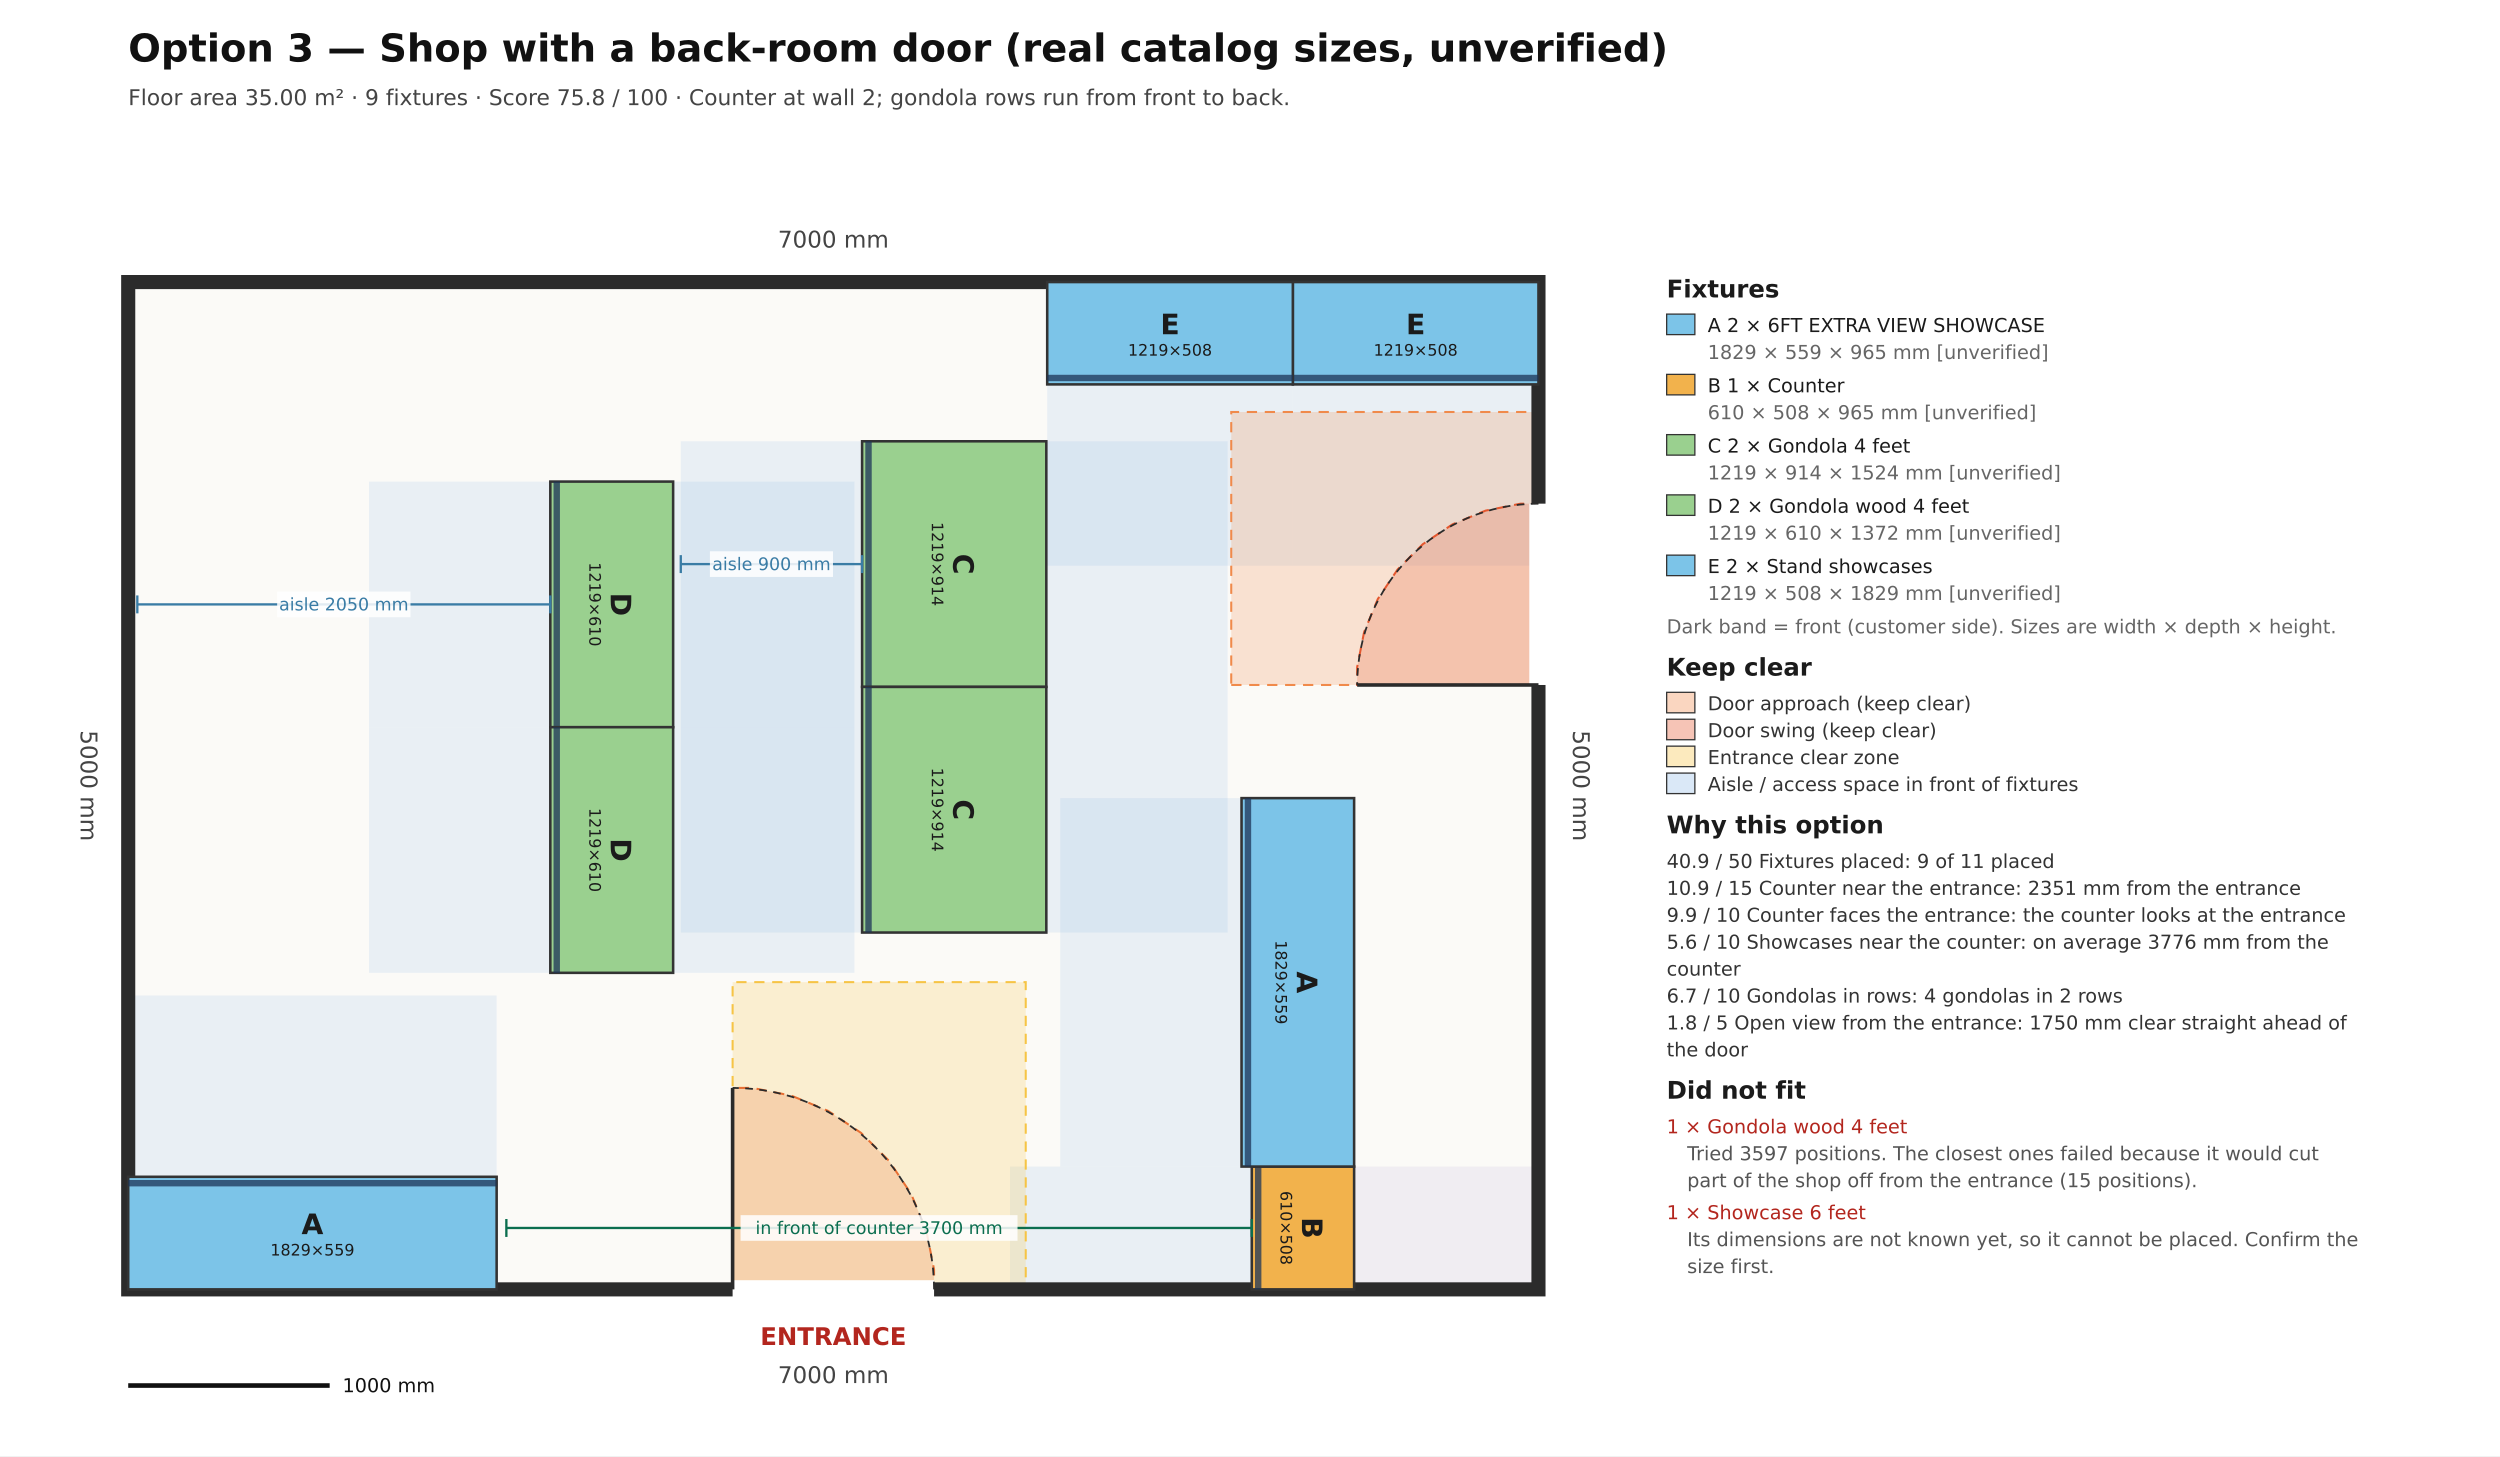
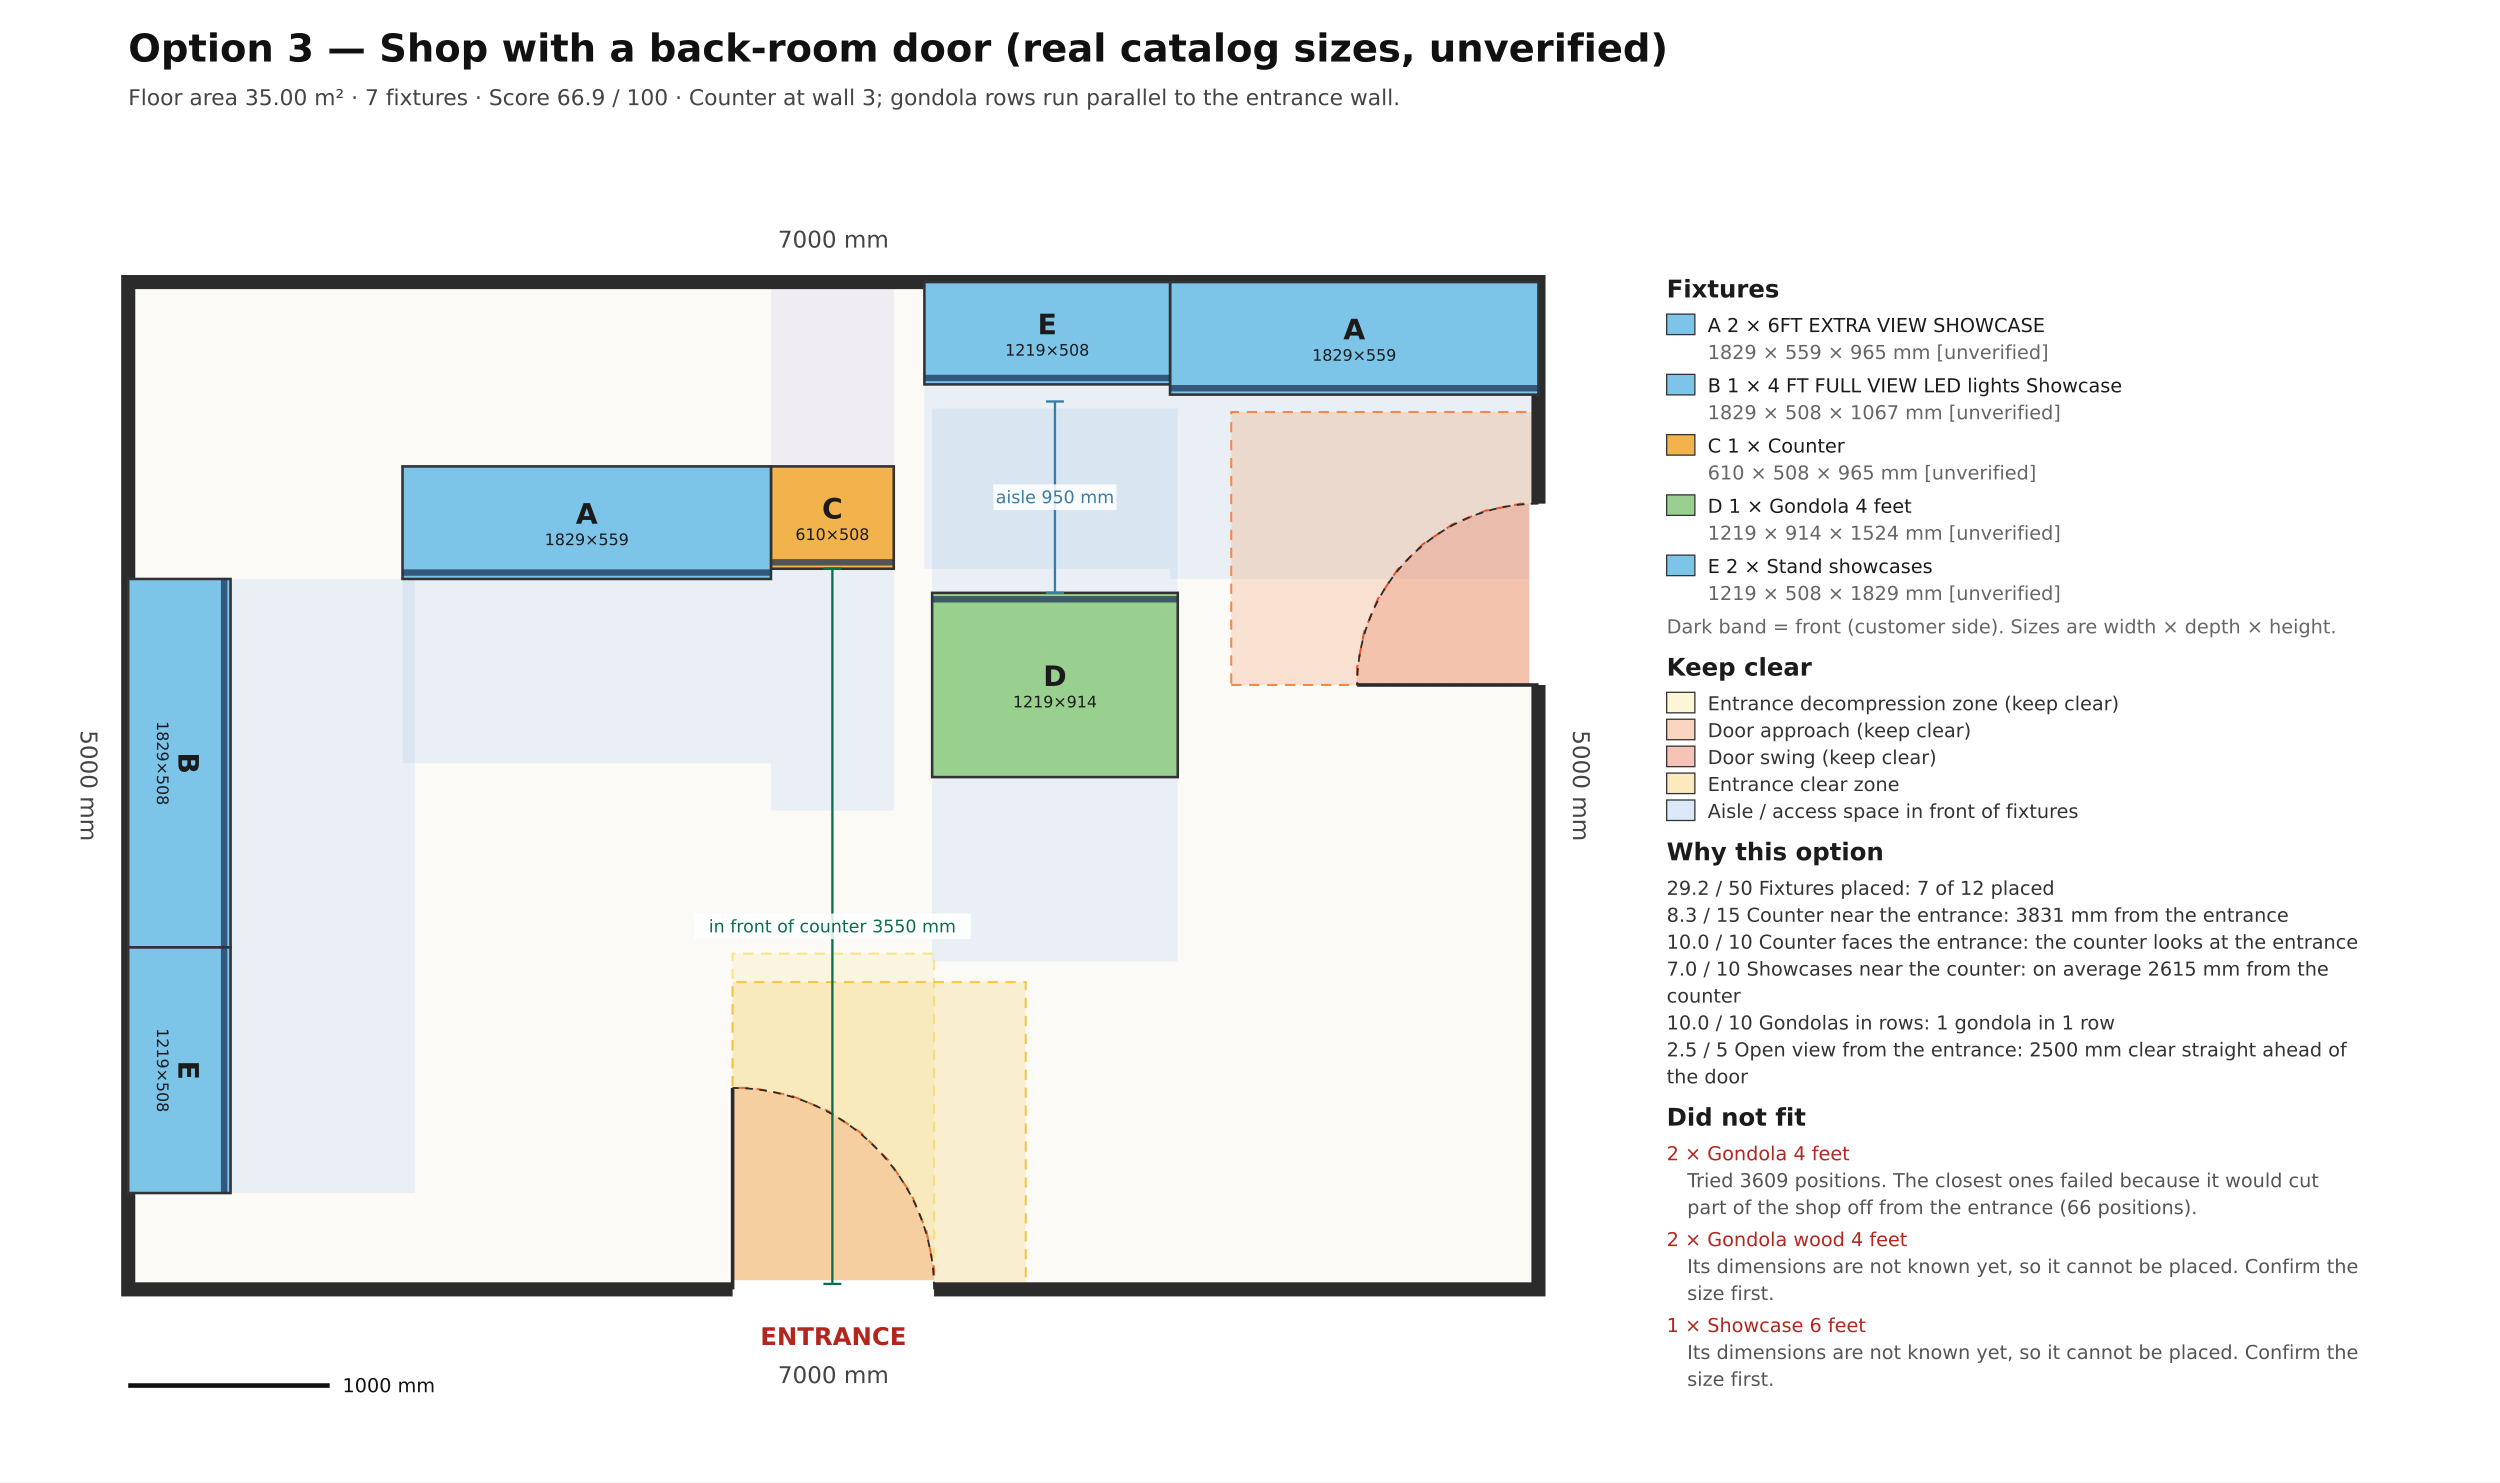
- <svg xmlns="http://www.w3.org/2000/svg" viewBox="0 0 12409.1 7227.3" width="12409.1mm" height="7227.3mm" font-family="DejaVu Sans, Arial, sans-serif">
-   <rect x="0" y="0" width="12409.1" height="7227.3" fill="#ffffff" />
+ <svg xmlns="http://www.w3.org/2000/svg" viewBox="0 0 12409.1 7356.4" width="12409.1mm" height="7356.4mm" font-family="DejaVu Sans, Arial, sans-serif">
+   <rect x="0" y="0" width="12409.1" height="7356.4" fill="#ffffff" />
  <text x="636.4" y="305.5" font-size="190.9" font-weight="bold" fill="#111111">Option 3 — Shop with a back-room door (real catalog sizes, unverified)</text>
-   <text x="636.4" y="521.8" font-size="108.2" fill="#444444">Floor area 35.00 m²  ·  9 fixtures  ·  Score 75.8 / 100  ·  Counter at wall 2; gondola rows run from front to back.</text>
+   <text x="636.4" y="521.8" font-size="108.2" fill="#444444">Floor area 35.00 m²  ·  7 fixtures  ·  Score 66.9 / 100  ·  Counter at wall 3; gondola rows run parallel to the entrance wall.</text>
  <polygon data-role="room-outline" data-plan-points="0.000,0.000 7000.000,0.000 7000.000,5000.000 0.000,5000.000" points="636.364,6400.000 7636.364,6400.000 7636.364,1400.000 636.364,1400.000" fill="#fbfaf7" stroke="none" />
-   <polygon data-access-zone="f01" points="6213.4,6400.0 6213.4,5790.4 5013.4,5790.4 5013.4,6400.0" fill="#4a90d9" fill-opacity="0.10" stroke="none" />
-   <polygon data-access-zone="f01" points="7636.4,6400.0 7636.4,5790.4 6721.4,5790.4 6721.4,6400.0" fill="#8e7cc3" fill-opacity="0.10" stroke="none" />
-   <polygon data-access-zone="f02" points="6162.6,5790.4 6162.6,3961.6 5262.6,3961.6 5262.6,5790.4" fill="#4a90d9" fill-opacity="0.10" stroke="none" />
-   <polygon data-access-zone="f03" points="636.4,5841.2 2465.2,5841.2 2465.2,4941.2 636.4,4941.2" fill="#4a90d9" fill-opacity="0.10" stroke="none" />
-   <polygon data-access-zone="f04" points="7636.4,1908.0 6417.2,1908.0 6417.2,2808.0 7636.4,2808.0" fill="#4a90d9" fill-opacity="0.10" stroke="none" />
-   <polygon data-access-zone="f05" points="6417.2,1908.0 5198.0,1908.0 5198.0,2808.0 6417.2,2808.0" fill="#4a90d9" fill-opacity="0.10" stroke="none" />
-   <polygon data-access-zone="f06" points="4279.2,3409.6 4279.2,2190.4 3379.2,2190.4 3379.2,3409.6" fill="#4a90d9" fill-opacity="0.10" stroke="none" />
-   <polygon data-access-zone="f06" points="6093.6,3409.6 6093.6,2190.4 5193.6,2190.4 5193.6,3409.6" fill="#4a90d9" fill-opacity="0.10" stroke="none" />
-   <polygon data-access-zone="f07" points="4279.2,4628.8 4279.2,3409.6 3379.2,3409.6 3379.2,4628.8" fill="#4a90d9" fill-opacity="0.10" stroke="none" />
-   <polygon data-access-zone="f07" points="6093.6,4628.8 6093.6,3409.6 5193.6,3409.6 5193.6,4628.8" fill="#4a90d9" fill-opacity="0.10" stroke="none" />
-   <polygon data-access-zone="f08" points="2731.6,3609.6 2731.6,2390.4 1831.6,2390.4 1831.6,3609.6" fill="#4a90d9" fill-opacity="0.10" stroke="none" />
-   <polygon data-access-zone="f08" points="4241.2,3609.6 4241.2,2390.4 3341.2,2390.4 3341.2,3609.6" fill="#4a90d9" fill-opacity="0.10" stroke="none" />
-   <polygon data-access-zone="f09" points="2731.6,4828.8 2731.6,3609.6 1831.6,3609.6 1831.6,4828.8" fill="#4a90d9" fill-opacity="0.10" stroke="none" />
-   <polygon data-access-zone="f09" points="4241.2,4828.8 4241.2,3609.6 3341.2,3609.6 3341.2,4828.8" fill="#4a90d9" fill-opacity="0.10" stroke="none" />
+   <polygon data-access-zone="f01" points="4436.4,2823.0 3826.8,2823.0 3826.8,4023.0 4436.4,4023.0" fill="#4a90d9" fill-opacity="0.10" stroke="none" />
+   <polygon data-access-zone="f01" points="4436.4,1400.0 3826.8,1400.0 3826.8,2315.0 4436.4,2315.0" fill="#8e7cc3" fill-opacity="0.10" stroke="none" />
+   <polygon data-access-zone="f02" points="3826.8,2873.8 1998.0,2873.8 1998.0,3788.8 3826.8,3788.8" fill="#4a90d9" fill-opacity="0.10" stroke="none" />
+   <polygon data-access-zone="f03" points="7636.4,1958.8 5807.6,1958.8 5807.6,2873.8 7636.4,2873.8" fill="#4a90d9" fill-opacity="0.10" stroke="none" />
+   <polygon data-access-zone="f04" points="1144.4,2873.8 1144.4,4702.6 2059.4,4702.6 2059.4,2873.8" fill="#4a90d9" fill-opacity="0.10" stroke="none" />
+   <polygon data-access-zone="f05" points="5807.6,1908.0 4588.4,1908.0 4588.4,2823.0 5807.6,2823.0" fill="#4a90d9" fill-opacity="0.10" stroke="none" />
+   <polygon data-access-zone="f06" points="1144.4,4702.6 1144.4,5921.8 2059.4,5921.8 2059.4,4702.6" fill="#4a90d9" fill-opacity="0.10" stroke="none" />
+   <polygon data-access-zone="f07" points="4626.8,2942.8 5846.0,2942.8 5846.0,2027.8 4626.8,2027.8" fill="#4a90d9" fill-opacity="0.10" stroke="none" />
+   <polygon data-access-zone="f07" points="4626.8,4772.2 5846.0,4772.2 5846.0,3857.2 4626.8,3857.2" fill="#4a90d9" fill-opacity="0.10" stroke="none" />
  <polygon data-zone-id="back-room-door:door-approach" points="6111.4,3400.0 7636.4,3400.0 7636.4,2045.0 6111.4,2045.0" fill="#f08a4b" fill-opacity="0.22" stroke="#f08a4b" stroke-width="10.2" stroke-dasharray="50.9 38.2" />
  <polygon data-zone-id="back-room-door:door-swing" points="6736.4,3400.0 7636.4,3400.0 7636.4,2500.0 7547.7,2500.0 7373.8,2534.6 7210.1,2602.4 7062.6,2700.9 6937.3,2826.3 6838.8,2973.7 6770.9,3137.5 6736.4,3311.4" fill="#e4572e" fill-opacity="0.22" stroke="#e4572e" stroke-width="10.2" stroke-dasharray="50.9 38.2" />
+   <polygon data-zone-id="entrance:decompression" points="3636.4,6400.0 4636.4,6400.0 4636.4,4733.3 3636.4,4733.3" fill="#f6e58d" fill-opacity="0.22" stroke="#f6e58d" stroke-width="10.2" stroke-dasharray="50.9 38.2" />
  <polygon data-zone-id="entrance:door-swing" points="3636.4,6400.0 4636.4,6400.0 4636.4,6301.5 4597.9,6108.3 4522.6,5926.3 4413.1,5762.5 4273.8,5623.2 4110.0,5513.8 3928.1,5438.4 3734.9,5400.0 3636.4,5400.0" fill="#e4572e" fill-opacity="0.22" stroke="#e4572e" stroke-width="10.2" stroke-dasharray="50.9 38.2" />
  <polygon data-zone-id="entrance:entrance-clear" points="3636.4,6400.0 5091.4,6400.0 5091.4,4875.0 3636.4,4875.0" fill="#f6c445" fill-opacity="0.22" stroke="#f6c445" stroke-width="10.2" stroke-dasharray="50.9 38.2" />
  <polygon points="636.4,6400.0 7636.4,6400.0 7636.4,1400.0 636.4,1400.0" fill="none" stroke="#2b2b2b" stroke-width="70.0" stroke-linejoin="miter" />
  <line data-door-id="back-room-door" x1="7636.4" y1="3400.0" x2="7636.4" y2="2500.0" stroke="#ffffff" stroke-width="91.0" />
  <line x1="7636.4" y1="3400.0" x2="6736.4" y2="3400.0" stroke="#2b2b2b" stroke-width="17.8" />
  <path d="M 7636.4 2500.0 A 900.0 900.0 0 0 0 6736.4 3400.0" fill="none" stroke="#2b2b2b" stroke-width="8.9" stroke-dasharray="38.2 31.8" />
  <line data-door-id="entrance" x1="3636.4" y1="6400.0" x2="4636.4" y2="6400.0" stroke="#ffffff" stroke-width="91.0" />
  <line x1="3636.4" y1="6400.0" x2="3636.4" y2="5400.0" stroke="#2b2b2b" stroke-width="17.8" />
  <path d="M 4636.4 6400.0 A 1000.0 1000.0 0 0 0 3636.4 5400.0" fill="none" stroke="#2b2b2b" stroke-width="8.9" stroke-dasharray="38.2 31.8" />
  <text x="4136.4" y="6641.8" font-size="120.9" font-weight="bold" fill="#b3261e" text-anchor="middle" dominant-baseline="middle">ENTRANCE</text>
  <text data-wall-index="0" data-length-um="7000000" x="4136.4" y="6832.7" font-size="114.5" fill="#444444" text-anchor="middle" dominant-baseline="middle" transform="rotate(0.0 4136.4 6832.7)">7000 mm</text>
  <text data-wall-index="1" data-length-um="5000000" x="7840.0" y="3900.0" font-size="114.5" fill="#444444" text-anchor="middle" dominant-baseline="middle" transform="rotate(90.0 7840.0 3900.0)">5000 mm</text>
  <text data-wall-index="2" data-length-um="7000000" x="4136.4" y="1196.4" font-size="114.5" fill="#444444" text-anchor="middle" dominant-baseline="middle" transform="rotate(0.0 4136.4 1196.4)">7000 mm</text>
  <text data-wall-index="3" data-length-um="5000000" x="432.7" y="3900.0" font-size="114.5" fill="#444444" text-anchor="middle" dominant-baseline="middle" transform="rotate(90.0 432.7 3900.0)">5000 mm</text>
-   <polygon data-placement-id="f01" data-product-id="nhf-c" data-width-um="609600" data-depth-um="508000" data-plan-points="6085.000,0.000 6085.000,609.600 5577.000,609.600 5577.000,0.000" points="6721.364,6400.000 6721.364,5790.400 6213.364,5790.400 6213.364,6400.000" fill="#f2b24c" stroke="#333333" stroke-width="12.7" />
-   <line x1="6245.2" y1="6400.0" x2="6245.2" y2="5790.4" stroke="#1d3557" stroke-width="31.8" stroke-opacity="0.75" />
-   <text x="6467.4" y="6051.8" font-size="140.0" font-weight="bold" fill="#1b1b1b" text-anchor="middle" dominant-baseline="central" transform="rotate(90.0 6467.4 6095.2)">B</text>
-   <text x="6467.4" y="6179.2" font-size="78.9" fill="#1b1b1b" text-anchor="middle" dominant-baseline="central" transform="rotate(90.0 6467.4 6095.2)">610×508</text>
-   <polygon data-placement-id="f02" data-product-id="nhf-6ft-extra-view-showcase" data-width-um="1828800" data-depth-um="558800" data-plan-points="6085.000,609.600 6085.000,2438.400 5526.200,2438.400 5526.200,609.600" points="6721.364,5790.400 6721.364,3961.600 6162.564,3961.600 6162.564,5790.400" fill="#7cc4e8" stroke="#333333" stroke-width="12.7" />
-   <line x1="6194.4" y1="5790.4" x2="6194.4" y2="3961.6" stroke="#1d3557" stroke-width="31.8" stroke-opacity="0.75" />
-   <text x="6442.0" y="4832.6" font-size="140.0" font-weight="bold" fill="#1b1b1b" text-anchor="middle" dominant-baseline="central" transform="rotate(90.0 6442.0 4876.0)">A</text>
-   <text x="6442.0" y="4960.0" font-size="78.9" fill="#1b1b1b" text-anchor="middle" dominant-baseline="central" transform="rotate(90.0 6442.0 4876.0)">1829×559</text>
-   <polygon data-placement-id="f03" data-product-id="nhf-6ft-extra-view-showcase" data-width-um="1828800" data-depth-um="558800" data-plan-points="0.000,0.000 1828.800,0.000 1828.800,558.800 0.000,558.800" points="636.364,6400.000 2465.164,6400.000 2465.164,5841.200 636.364,5841.200" fill="#7cc4e8" stroke="#333333" stroke-width="12.7" />
-   <line x1="636.4" y1="5873.0" x2="2465.2" y2="5873.0" stroke="#1d3557" stroke-width="31.8" stroke-opacity="0.75" />
-   <text x="1550.8" y="6077.2" font-size="140.0" font-weight="bold" fill="#1b1b1b" text-anchor="middle" dominant-baseline="central" transform="rotate(0.0 1550.8 6120.6)">A</text>
-   <text x="1550.8" y="6204.6" font-size="78.9" fill="#1b1b1b" text-anchor="middle" dominant-baseline="central" transform="rotate(0.0 1550.8 6120.6)">1829×559</text>
-   <polygon data-placement-id="f04" data-product-id="nhf-s-1" data-width-um="1219200" data-depth-um="508000" data-plan-points="7000.000,5000.000 5780.800,5000.000 5780.800,4492.000 7000.000,4492.000" points="7636.364,1400.000 6417.164,1400.000 6417.164,1908.000 7636.364,1908.000" fill="#7cc4e8" stroke="#333333" stroke-width="12.7" />
-   <line x1="7636.4" y1="1876.2" x2="6417.2" y2="1876.2" stroke="#1d3557" stroke-width="31.8" stroke-opacity="0.75" />
-   <text x="7026.8" y="1610.6" font-size="140.0" font-weight="bold" fill="#1b1b1b" text-anchor="middle" dominant-baseline="central" transform="rotate(0.0 7026.8 1654.0)">E</text>
-   <text x="7026.8" y="1738.0" font-size="78.9" fill="#1b1b1b" text-anchor="middle" dominant-baseline="central" transform="rotate(0.0 7026.8 1654.0)">1219×508</text>
-   <polygon data-placement-id="f05" data-product-id="nhf-s-1" data-width-um="1219200" data-depth-um="508000" data-plan-points="5780.800,5000.000 4561.600,5000.000 4561.600,4492.000 5780.800,4492.000" points="6417.164,1400.000 5197.964,1400.000 5197.964,1908.000 6417.164,1908.000" fill="#7cc4e8" stroke="#333333" stroke-width="12.7" />
-   <line x1="6417.2" y1="1876.2" x2="5198.0" y2="1876.2" stroke="#1d3557" stroke-width="31.8" stroke-opacity="0.75" />
-   <text x="5807.6" y="1610.6" font-size="140.0" font-weight="bold" fill="#1b1b1b" text-anchor="middle" dominant-baseline="central" transform="rotate(0.0 5807.6 1654.0)">E</text>
-   <text x="5807.6" y="1738.0" font-size="78.9" fill="#1b1b1b" text-anchor="middle" dominant-baseline="central" transform="rotate(0.0 5807.6 1654.0)">1219×508</text>
-   <polygon data-placement-id="f06" data-product-id="nhf-g" data-width-um="1219200" data-depth-um="914400" data-plan-points="4557.200,2990.400 4557.200,4209.600 3642.800,4209.600 3642.800,2990.400" points="5193.564,3409.600 5193.564,2190.400 4279.164,2190.400 4279.164,3409.600" fill="#9ad08f" stroke="#333333" stroke-width="12.7" />
-   <line x1="4311.0" y1="3409.6" x2="4311.0" y2="2190.4" stroke="#1d3557" stroke-width="31.8" stroke-opacity="0.75" />
-   <text x="4736.4" y="2756.6" font-size="140.0" font-weight="bold" fill="#1b1b1b" text-anchor="middle" dominant-baseline="central" transform="rotate(90.0 4736.4 2800.0)">C</text>
-   <text x="4736.4" y="2884.0" font-size="78.9" fill="#1b1b1b" text-anchor="middle" dominant-baseline="central" transform="rotate(90.0 4736.4 2800.0)">1219×914</text>
-   <polygon data-placement-id="f07" data-product-id="nhf-g" data-width-um="1219200" data-depth-um="914400" data-plan-points="4557.200,1771.200 4557.200,2990.400 3642.800,2990.400 3642.800,1771.200" points="5193.564,4628.800 5193.564,3409.600 4279.164,3409.600 4279.164,4628.800" fill="#9ad08f" stroke="#333333" stroke-width="12.7" />
-   <line x1="4311.0" y1="4628.8" x2="4311.0" y2="3409.6" stroke="#1d3557" stroke-width="31.8" stroke-opacity="0.75" />
-   <text x="4736.4" y="3975.8" font-size="140.0" font-weight="bold" fill="#1b1b1b" text-anchor="middle" dominant-baseline="central" transform="rotate(90.0 4736.4 4019.2)">C</text>
-   <text x="4736.4" y="4103.2" font-size="78.9" fill="#1b1b1b" text-anchor="middle" dominant-baseline="central" transform="rotate(90.0 4736.4 4019.2)">1219×914</text>
-   <polygon data-placement-id="f08" data-product-id="nhf-jan" data-width-um="1219200" data-depth-um="609600" data-plan-points="2704.800,2790.400 2704.800,4009.600 2095.200,4009.600 2095.200,2790.400" points="3341.164,3609.600 3341.164,2390.400 2731.564,2390.400 2731.564,3609.600" fill="#9ad08f" stroke="#333333" stroke-width="12.7" />
-   <line x1="2763.4" y1="3609.6" x2="2763.4" y2="2390.4" stroke="#1d3557" stroke-width="31.8" stroke-opacity="0.75" />
-   <text x="3036.4" y="2956.6" font-size="140.0" font-weight="bold" fill="#1b1b1b" text-anchor="middle" dominant-baseline="central" transform="rotate(90.0 3036.4 3000.0)">D</text>
-   <text x="3036.4" y="3084.0" font-size="78.9" fill="#1b1b1b" text-anchor="middle" dominant-baseline="central" transform="rotate(90.0 3036.4 3000.0)">1219×610</text>
-   <polygon data-placement-id="f09" data-product-id="nhf-jan" data-width-um="1219200" data-depth-um="609600" data-plan-points="2704.800,1571.200 2704.800,2790.400 2095.200,2790.400 2095.200,1571.200" points="3341.164,4828.800 3341.164,3609.600 2731.564,3609.600 2731.564,4828.800" fill="#9ad08f" stroke="#333333" stroke-width="12.7" />
-   <line x1="2763.4" y1="4828.8" x2="2763.4" y2="3609.6" stroke="#1d3557" stroke-width="31.8" stroke-opacity="0.75" />
-   <text x="3036.4" y="4175.8" font-size="140.0" font-weight="bold" fill="#1b1b1b" text-anchor="middle" dominant-baseline="central" transform="rotate(90.0 3036.4 4219.2)">D</text>
-   <text x="3036.4" y="4303.2" font-size="78.9" fill="#1b1b1b" text-anchor="middle" dominant-baseline="central" transform="rotate(90.0 3036.4 4219.2)">1219×610</text>
-   <line data-aisle="main" data-width-um="3700000" x1="6213.4" y1="6095.2" x2="2513.4" y2="6095.2" stroke="#0b6e4f" stroke-width="11.5" />
-   <line x1="6213.4" y1="6139.7" x2="6213.4" y2="6050.7" stroke="#0b6e4f" stroke-width="11.5" />
-   <line x1="2513.4" y1="6139.7" x2="2513.4" y2="6050.7" stroke="#0b6e4f" stroke-width="11.5" />
-   <rect x="3676.1" y="6031.6" width="1374.5" height="127.3" fill="#ffffff" fill-opacity="0.85" />
-   <text x="4363.4" y="6095.2" font-size="86.5" fill="#0b6e4f" text-anchor="middle" dominant-baseline="central">in front of counter 3700 mm</text>
-   <line data-aisle="secondary" data-width-um="900000" x1="4279.2" y1="2800.0" x2="3379.2" y2="2800.0" stroke="#3a7ca5" stroke-width="11.5" />
-   <line x1="4279.2" y1="2844.5" x2="4279.2" y2="2755.5" stroke="#3a7ca5" stroke-width="11.5" />
-   <line x1="3379.2" y1="2844.5" x2="3379.2" y2="2755.5" stroke="#3a7ca5" stroke-width="11.5" />
-   <rect x="3523.7" y="2736.4" width="610.9" height="127.3" fill="#ffffff" fill-opacity="0.85" />
-   <text x="3829.2" y="2800.0" font-size="86.5" fill="#3a7ca5" text-anchor="middle" dominant-baseline="central">aisle 900 mm</text>
-   <line data-aisle="secondary" data-width-um="2050000" x1="2731.6" y1="3000.0" x2="681.6" y2="3000.0" stroke="#3a7ca5" stroke-width="11.5" />
-   <line x1="2731.6" y1="3044.5" x2="2731.6" y2="2955.5" stroke="#3a7ca5" stroke-width="11.5" />
-   <line x1="681.6" y1="3044.5" x2="681.6" y2="2955.5" stroke="#3a7ca5" stroke-width="11.5" />
-   <rect x="1375.7" y="2936.4" width="661.8" height="127.3" fill="#ffffff" fill-opacity="0.85" />
-   <text x="1706.6" y="3000.0" font-size="86.5" fill="#3a7ca5" text-anchor="middle" dominant-baseline="central">aisle 2050 mm</text>
+   <polygon data-placement-id="f01" data-product-id="nhf-c" data-width-um="609600" data-depth-um="508000" data-plan-points="3800.000,4085.000 3190.400,4085.000 3190.400,3577.000 3800.000,3577.000" points="4436.364,2315.000 3826.764,2315.000 3826.764,2823.000 4436.364,2823.000" fill="#f2b24c" stroke="#333333" stroke-width="12.7" />
+   <line x1="4436.4" y1="2791.2" x2="3826.8" y2="2791.2" stroke="#1d3557" stroke-width="31.8" stroke-opacity="0.75" />
+   <text x="4131.6" y="2525.6" font-size="140.0" font-weight="bold" fill="#1b1b1b" text-anchor="middle" dominant-baseline="central" transform="rotate(0.0 4131.6 2569.0)">C</text>
+   <text x="4131.6" y="2653.0" font-size="78.9" fill="#1b1b1b" text-anchor="middle" dominant-baseline="central" transform="rotate(0.0 4131.6 2569.0)">610×508</text>
+   <polygon data-placement-id="f02" data-product-id="nhf-6ft-extra-view-showcase" data-width-um="1828800" data-depth-um="558800" data-plan-points="3190.400,4085.000 1361.600,4085.000 1361.600,3526.200 3190.400,3526.200" points="3826.764,2315.000 1997.964,2315.000 1997.964,2873.800 3826.764,2873.800" fill="#7cc4e8" stroke="#333333" stroke-width="12.7" />
+   <line x1="3826.8" y1="2842.0" x2="1998.0" y2="2842.0" stroke="#1d3557" stroke-width="31.8" stroke-opacity="0.75" />
+   <text x="2912.4" y="2551.0" font-size="140.0" font-weight="bold" fill="#1b1b1b" text-anchor="middle" dominant-baseline="central" transform="rotate(0.0 2912.4 2594.4)">A</text>
+   <text x="2912.4" y="2678.4" font-size="78.9" fill="#1b1b1b" text-anchor="middle" dominant-baseline="central" transform="rotate(0.0 2912.4 2594.4)">1829×559</text>
+   <polygon data-placement-id="f03" data-product-id="nhf-6ft-extra-view-showcase" data-width-um="1828800" data-depth-um="558800" data-plan-points="7000.000,5000.000 5171.200,5000.000 5171.200,4441.200 7000.000,4441.200" points="7636.364,1400.000 5807.564,1400.000 5807.564,1958.800 7636.364,1958.800" fill="#7cc4e8" stroke="#333333" stroke-width="12.7" />
+   <line x1="7636.4" y1="1927.0" x2="5807.6" y2="1927.0" stroke="#1d3557" stroke-width="31.8" stroke-opacity="0.75" />
+   <text x="6722.0" y="1636.0" font-size="140.0" font-weight="bold" fill="#1b1b1b" text-anchor="middle" dominant-baseline="central" transform="rotate(0.0 6722.0 1679.4)">A</text>
+   <text x="6722.0" y="1763.4" font-size="78.9" fill="#1b1b1b" text-anchor="middle" dominant-baseline="central" transform="rotate(0.0 6722.0 1679.4)">1829×559</text>
+   <polygon data-placement-id="f04" data-product-id="nhf-6ft-full-view-led-lights-showcase" data-width-um="1828800" data-depth-um="508000" data-plan-points="0.000,3526.200 0.000,1697.400 508.000,1697.400 508.000,3526.200" points="636.364,2873.800 636.364,4702.600 1144.364,4702.600 1144.364,2873.800" fill="#7cc4e8" stroke="#333333" stroke-width="12.7" />
+   <line x1="1112.5" y1="2873.8" x2="1112.5" y2="4702.6" stroke="#1d3557" stroke-width="31.8" stroke-opacity="0.75" />
+   <text x="890.4" y="3744.8" font-size="140.0" font-weight="bold" fill="#1b1b1b" text-anchor="middle" dominant-baseline="central" transform="rotate(90.0 890.4 3788.2)">B</text>
+   <text x="890.4" y="3872.2" font-size="78.9" fill="#1b1b1b" text-anchor="middle" dominant-baseline="central" transform="rotate(90.0 890.4 3788.2)">1829×508</text>
+   <polygon data-placement-id="f05" data-product-id="nhf-s-1" data-width-um="1219200" data-depth-um="508000" data-plan-points="5171.200,5000.000 3952.000,5000.000 3952.000,4492.000 5171.200,4492.000" points="5807.564,1400.000 4588.364,1400.000 4588.364,1908.000 5807.564,1908.000" fill="#7cc4e8" stroke="#333333" stroke-width="12.7" />
+   <line x1="5807.6" y1="1876.2" x2="4588.4" y2="1876.2" stroke="#1d3557" stroke-width="31.8" stroke-opacity="0.75" />
+   <text x="5198.0" y="1610.6" font-size="140.0" font-weight="bold" fill="#1b1b1b" text-anchor="middle" dominant-baseline="central" transform="rotate(0.0 5198.0 1654.0)">E</text>
+   <text x="5198.0" y="1738.0" font-size="78.9" fill="#1b1b1b" text-anchor="middle" dominant-baseline="central" transform="rotate(0.0 5198.0 1654.0)">1219×508</text>
+   <polygon data-placement-id="f06" data-product-id="nhf-s-1" data-width-um="1219200" data-depth-um="508000" data-plan-points="0.000,1697.400 0.000,478.200 508.000,478.200 508.000,1697.400" points="636.364,4702.600 636.364,5921.800 1144.364,5921.800 1144.364,4702.600" fill="#7cc4e8" stroke="#333333" stroke-width="12.7" />
+   <line x1="1112.5" y1="4702.6" x2="1112.5" y2="5921.8" stroke="#1d3557" stroke-width="31.8" stroke-opacity="0.75" />
+   <text x="890.4" y="5268.8" font-size="140.0" font-weight="bold" fill="#1b1b1b" text-anchor="middle" dominant-baseline="central" transform="rotate(90.0 890.4 5312.2)">E</text>
+   <text x="890.4" y="5396.2" font-size="78.9" fill="#1b1b1b" text-anchor="middle" dominant-baseline="central" transform="rotate(90.0 890.4 5312.2)">1219×508</text>
+   <polygon data-placement-id="f07" data-product-id="nhf-g" data-width-um="1219200" data-depth-um="914400" data-plan-points="3990.400,2542.800 5209.600,2542.800 5209.600,3457.200 3990.400,3457.200" points="4626.764,3857.200 5845.964,3857.200 5845.964,2942.800 4626.764,2942.800" fill="#9ad08f" stroke="#333333" stroke-width="12.7" />
+   <line x1="4626.8" y1="2974.6" x2="5846.0" y2="2974.6" stroke="#1d3557" stroke-width="31.8" stroke-opacity="0.75" />
+   <text x="5236.4" y="3356.6" font-size="140.0" font-weight="bold" fill="#1b1b1b" text-anchor="middle" dominant-baseline="central" transform="rotate(0.0 5236.4 3400.0)">D</text>
+   <text x="5236.4" y="3484.0" font-size="78.9" fill="#1b1b1b" text-anchor="middle" dominant-baseline="central" transform="rotate(0.0 5236.4 3400.0)">1219×914</text>
+   <line data-aisle="main" data-width-um="3550000" x1="4131.6" y1="2823.0" x2="4131.6" y2="6373.0" stroke="#0b6e4f" stroke-width="11.5" />
+   <line x1="4176.1" y1="2823.0" x2="4087.0" y2="2823.0" stroke="#0b6e4f" stroke-width="11.5" />
+   <line x1="4176.1" y1="6373.0" x2="4087.0" y2="6373.0" stroke="#0b6e4f" stroke-width="11.5" />
+   <rect x="3444.3" y="4534.4" width="1374.5" height="127.3" fill="#ffffff" fill-opacity="0.85" />
+   <text x="4131.6" y="4598.0" font-size="86.5" fill="#0b6e4f" text-anchor="middle" dominant-baseline="central">in front of counter 3550 mm</text>
+   <line data-aisle="secondary" data-width-um="950000" x1="5236.4" y1="2942.8" x2="5236.4" y2="1992.8" stroke="#3a7ca5" stroke-width="11.5" />
+   <line x1="5191.8" y1="2942.8" x2="5280.9" y2="2942.8" stroke="#3a7ca5" stroke-width="11.5" />
+   <line x1="5191.8" y1="1992.8" x2="5280.9" y2="1992.8" stroke="#3a7ca5" stroke-width="11.5" />
+   <rect x="4930.9" y="2404.2" width="610.9" height="127.3" fill="#ffffff" fill-opacity="0.85" />
+   <text x="5236.4" y="2467.8" font-size="86.5" fill="#3a7ca5" text-anchor="middle" dominant-baseline="central">aisle 950 mm</text>
  <line x1="636.4" y1="6877.3" x2="1636.4" y2="6877.3" stroke="#111111" stroke-width="22.9" />
  <text x="1700.0" y="6877.3" font-size="95.5" fill="#111111" dominant-baseline="central">1000 mm</text>
  <text x="8272.7" y="1476.4" font-size="120.9" font-weight="bold" fill="#1b1b1b">Fixtures</text>
  <rect x="8272.7" y="1559.1" width="140.0" height="101.8" fill="#7cc4e8" fill-opacity="1" stroke="#333333" stroke-width="6.4" />
  <text x="8476.4" y="1648.2" font-size="95.5" fill="#1b1b1b">A 2 × 6FT EXTRA VIEW SHOWCASE</text>
  <text x="8476.4" y="1781.8" font-size="95.5" fill="#666666">1829 × 559 × 965 mm [unverified]</text>
-   <rect x="8272.7" y="1858.2" width="140.0" height="101.8" fill="#f2b24c" fill-opacity="1" stroke="#333333" stroke-width="6.4" />
-   <text x="8476.4" y="1947.3" font-size="95.5" fill="#1b1b1b">B 1 × Counter</text>
-   <text x="8476.4" y="2080.9" font-size="95.5" fill="#666666">610 × 508 × 965 mm [unverified]</text>
-   <rect x="8272.7" y="2157.3" width="140.0" height="101.8" fill="#9ad08f" fill-opacity="1" stroke="#333333" stroke-width="6.4" />
-   <text x="8476.4" y="2246.4" font-size="95.5" fill="#1b1b1b">C 2 × Gondola 4 feet</text>
-   <text x="8476.4" y="2380.0" font-size="95.5" fill="#666666">1219 × 914 × 1524 mm [unverified]</text>
+   <rect x="8272.7" y="1858.2" width="140.0" height="101.8" fill="#7cc4e8" fill-opacity="1" stroke="#333333" stroke-width="6.4" />
+   <text x="8476.4" y="1947.3" font-size="95.5" fill="#1b1b1b">B 1 × 4 FT FULL VIEW LED lights Showcase</text>
+   <text x="8476.4" y="2080.9" font-size="95.5" fill="#666666">1829 × 508 × 1067 mm [unverified]</text>
+   <rect x="8272.7" y="2157.3" width="140.0" height="101.8" fill="#f2b24c" fill-opacity="1" stroke="#333333" stroke-width="6.4" />
+   <text x="8476.4" y="2246.4" font-size="95.5" fill="#1b1b1b">C 1 × Counter</text>
+   <text x="8476.4" y="2380.0" font-size="95.5" fill="#666666">610 × 508 × 965 mm [unverified]</text>
  <rect x="8272.7" y="2456.4" width="140.0" height="101.8" fill="#9ad08f" fill-opacity="1" stroke="#333333" stroke-width="6.4" />
-   <text x="8476.4" y="2545.5" font-size="95.5" fill="#1b1b1b">D 2 × Gondola wood 4 feet</text>
-   <text x="8476.4" y="2679.1" font-size="95.5" fill="#666666">1219 × 610 × 1372 mm [unverified]</text>
+   <text x="8476.4" y="2545.5" font-size="95.5" fill="#1b1b1b">D 1 × Gondola 4 feet</text>
+   <text x="8476.4" y="2679.1" font-size="95.5" fill="#666666">1219 × 914 × 1524 mm [unverified]</text>
  <rect x="8272.7" y="2755.5" width="140.0" height="101.8" fill="#7cc4e8" fill-opacity="1" stroke="#333333" stroke-width="6.4" />
  <text x="8476.4" y="2844.5" font-size="95.5" fill="#1b1b1b">E 2 × Stand showcases</text>
  <text x="8476.4" y="2978.2" font-size="95.5" fill="#666666">1219 × 508 × 1829 mm [unverified]</text>
  <text x="8272.7" y="3143.6" font-size="95.5" fill="#666666">Dark band = front (customer side). Sizes are width × depth × height.</text>
  <text x="8272.7" y="3353.6" font-size="120.9" font-weight="bold" fill="#1b1b1b">Keep clear</text>
-   <rect x="8272.7" y="3436.4" width="140.0" height="101.8" fill="#f08a4b" fill-opacity="0.35" stroke="#333333" stroke-width="6.4" />
-   <text x="8476.4" y="3525.5" font-size="95.5" fill="#333333">Door approach (keep clear)</text>
-   <rect x="8272.7" y="3570.0" width="140.0" height="101.8" fill="#e4572e" fill-opacity="0.35" stroke="#333333" stroke-width="6.4" />
-   <text x="8476.4" y="3659.1" font-size="95.5" fill="#333333">Door swing (keep clear)</text>
-   <rect x="8272.7" y="3703.6" width="140.0" height="101.8" fill="#f6c445" fill-opacity="0.35" stroke="#333333" stroke-width="6.4" />
-   <text x="8476.4" y="3792.7" font-size="95.5" fill="#333333">Entrance clear zone</text>
-   <rect x="8272.7" y="3837.3" width="140.0" height="101.8" fill="#4a90d9" fill-opacity="0.2" stroke="#333333" stroke-width="6.4" />
-   <text x="8476.4" y="3926.4" font-size="95.5" fill="#333333">Aisle / access space in front of fixtures</text>
-   <text x="8272.7" y="4136.4" font-size="120.9" font-weight="bold" fill="#1b1b1b">Why this option</text>
-   <text x="8272.7" y="4308.2" font-size="95.5" fill="#333333">40.9 / 50 Fixtures placed: 9 of 11 placed</text>
-   <text x="8272.7" y="4441.8" font-size="95.5" fill="#333333">10.9 / 15 Counter near the entrance: 2351 mm from the entrance</text>
-   <text x="8272.7" y="4575.5" font-size="95.5" fill="#333333">9.9 / 10 Counter faces the entrance: the counter looks at the entrance</text>
-   <text x="8272.7" y="4709.1" font-size="95.5" fill="#333333">5.6 / 10 Showcases near the counter: on average 3776 mm from the</text>
-   <text x="8272.7" y="4842.7" font-size="95.5" fill="#333333">counter</text>
-   <text x="8272.7" y="4976.4" font-size="95.5" fill="#333333">6.7 / 10 Gondolas in rows: 4 gondolas in 2 rows</text>
-   <text x="8272.7" y="5110.0" font-size="95.5" fill="#333333">1.8 / 5 Open view from the entrance: 1750 mm clear straight ahead of</text>
-   <text x="8272.7" y="5243.6" font-size="95.5" fill="#333333">the door</text>
-   <text x="8272.7" y="5453.6" font-size="120.9" font-weight="bold" fill="#1b1b1b">Did not fit</text>
-   <text x="8272.7" y="5625.5" font-size="95.5" fill="#b3261e">1 × Gondola wood 4 feet</text>
-   <text x="8374.5" y="5759.1" font-size="95.5" fill="#555555">Tried 3597 positions. The closest ones failed because it would cut</text>
-   <text x="8374.5" y="5892.7" font-size="95.5" fill="#555555">part of the shop off from the entrance (15 positions).</text>
-   <text x="8272.7" y="6051.8" font-size="95.5" fill="#b3261e">1 × Showcase 6 feet</text>
-   <text x="8374.5" y="6185.5" font-size="95.5" fill="#555555">Its dimensions are not known yet, so it cannot be placed. Confirm the</text>
-   <text x="8374.5" y="6319.1" font-size="95.5" fill="#555555">size first.</text>
+   <rect x="8272.7" y="3436.4" width="140.0" height="101.8" fill="#f6e58d" fill-opacity="0.35" stroke="#333333" stroke-width="6.4" />
+   <text x="8476.4" y="3525.5" font-size="95.5" fill="#333333">Entrance decompression zone (keep clear)</text>
+   <rect x="8272.7" y="3570.0" width="140.0" height="101.8" fill="#f08a4b" fill-opacity="0.35" stroke="#333333" stroke-width="6.4" />
+   <text x="8476.4" y="3659.1" font-size="95.5" fill="#333333">Door approach (keep clear)</text>
+   <rect x="8272.7" y="3703.6" width="140.0" height="101.8" fill="#e4572e" fill-opacity="0.35" stroke="#333333" stroke-width="6.4" />
+   <text x="8476.4" y="3792.7" font-size="95.5" fill="#333333">Door swing (keep clear)</text>
+   <rect x="8272.7" y="3837.3" width="140.0" height="101.8" fill="#f6c445" fill-opacity="0.35" stroke="#333333" stroke-width="6.4" />
+   <text x="8476.4" y="3926.4" font-size="95.5" fill="#333333">Entrance clear zone</text>
+   <rect x="8272.7" y="3970.9" width="140.0" height="101.8" fill="#4a90d9" fill-opacity="0.2" stroke="#333333" stroke-width="6.4" />
+   <text x="8476.4" y="4060.0" font-size="95.5" fill="#333333">Aisle / access space in front of fixtures</text>
+   <text x="8272.7" y="4270.0" font-size="120.9" font-weight="bold" fill="#1b1b1b">Why this option</text>
+   <text x="8272.7" y="4441.8" font-size="95.5" fill="#333333">29.2 / 50 Fixtures placed: 7 of 12 placed</text>
+   <text x="8272.7" y="4575.5" font-size="95.5" fill="#333333">8.3 / 15 Counter near the entrance: 3831 mm from the entrance</text>
+   <text x="8272.7" y="4709.1" font-size="95.5" fill="#333333">10.0 / 10 Counter faces the entrance: the counter looks at the entrance</text>
+   <text x="8272.7" y="4842.7" font-size="95.5" fill="#333333">7.0 / 10 Showcases near the counter: on average 2615 mm from the</text>
+   <text x="8272.7" y="4976.4" font-size="95.5" fill="#333333">counter</text>
+   <text x="8272.7" y="5110.0" font-size="95.5" fill="#333333">10.0 / 10 Gondolas in rows: 1 gondola in 1 row</text>
+   <text x="8272.7" y="5243.6" font-size="95.5" fill="#333333">2.5 / 5 Open view from the entrance: 2500 mm clear straight ahead of</text>
+   <text x="8272.7" y="5377.3" font-size="95.5" fill="#333333">the door</text>
+   <text x="8272.7" y="5587.3" font-size="120.9" font-weight="bold" fill="#1b1b1b">Did not fit</text>
+   <text x="8272.7" y="5759.1" font-size="95.5" fill="#b3261e">2 × Gondola 4 feet</text>
+   <text x="8374.5" y="5892.7" font-size="95.5" fill="#555555">Tried 3609 positions. The closest ones failed because it would cut</text>
+   <text x="8374.5" y="6026.4" font-size="95.5" fill="#555555">part of the shop off from the entrance (66 positions).</text>
+   <text x="8272.7" y="6185.5" font-size="95.5" fill="#b3261e">2 × Gondola wood 4 feet</text>
+   <text x="8374.5" y="6319.1" font-size="95.5" fill="#555555">Its dimensions are not known yet, so it cannot be placed. Confirm the</text>
+   <text x="8374.5" y="6452.7" font-size="95.5" fill="#555555">size first.</text>
+   <text x="8272.7" y="6611.8" font-size="95.5" fill="#b3261e">1 × Showcase 6 feet</text>
+   <text x="8374.5" y="6745.5" font-size="95.5" fill="#555555">Its dimensions are not known yet, so it cannot be placed. Confirm the</text>
+   <text x="8374.5" y="6879.1" font-size="95.5" fill="#555555">size first.</text>
</svg>
